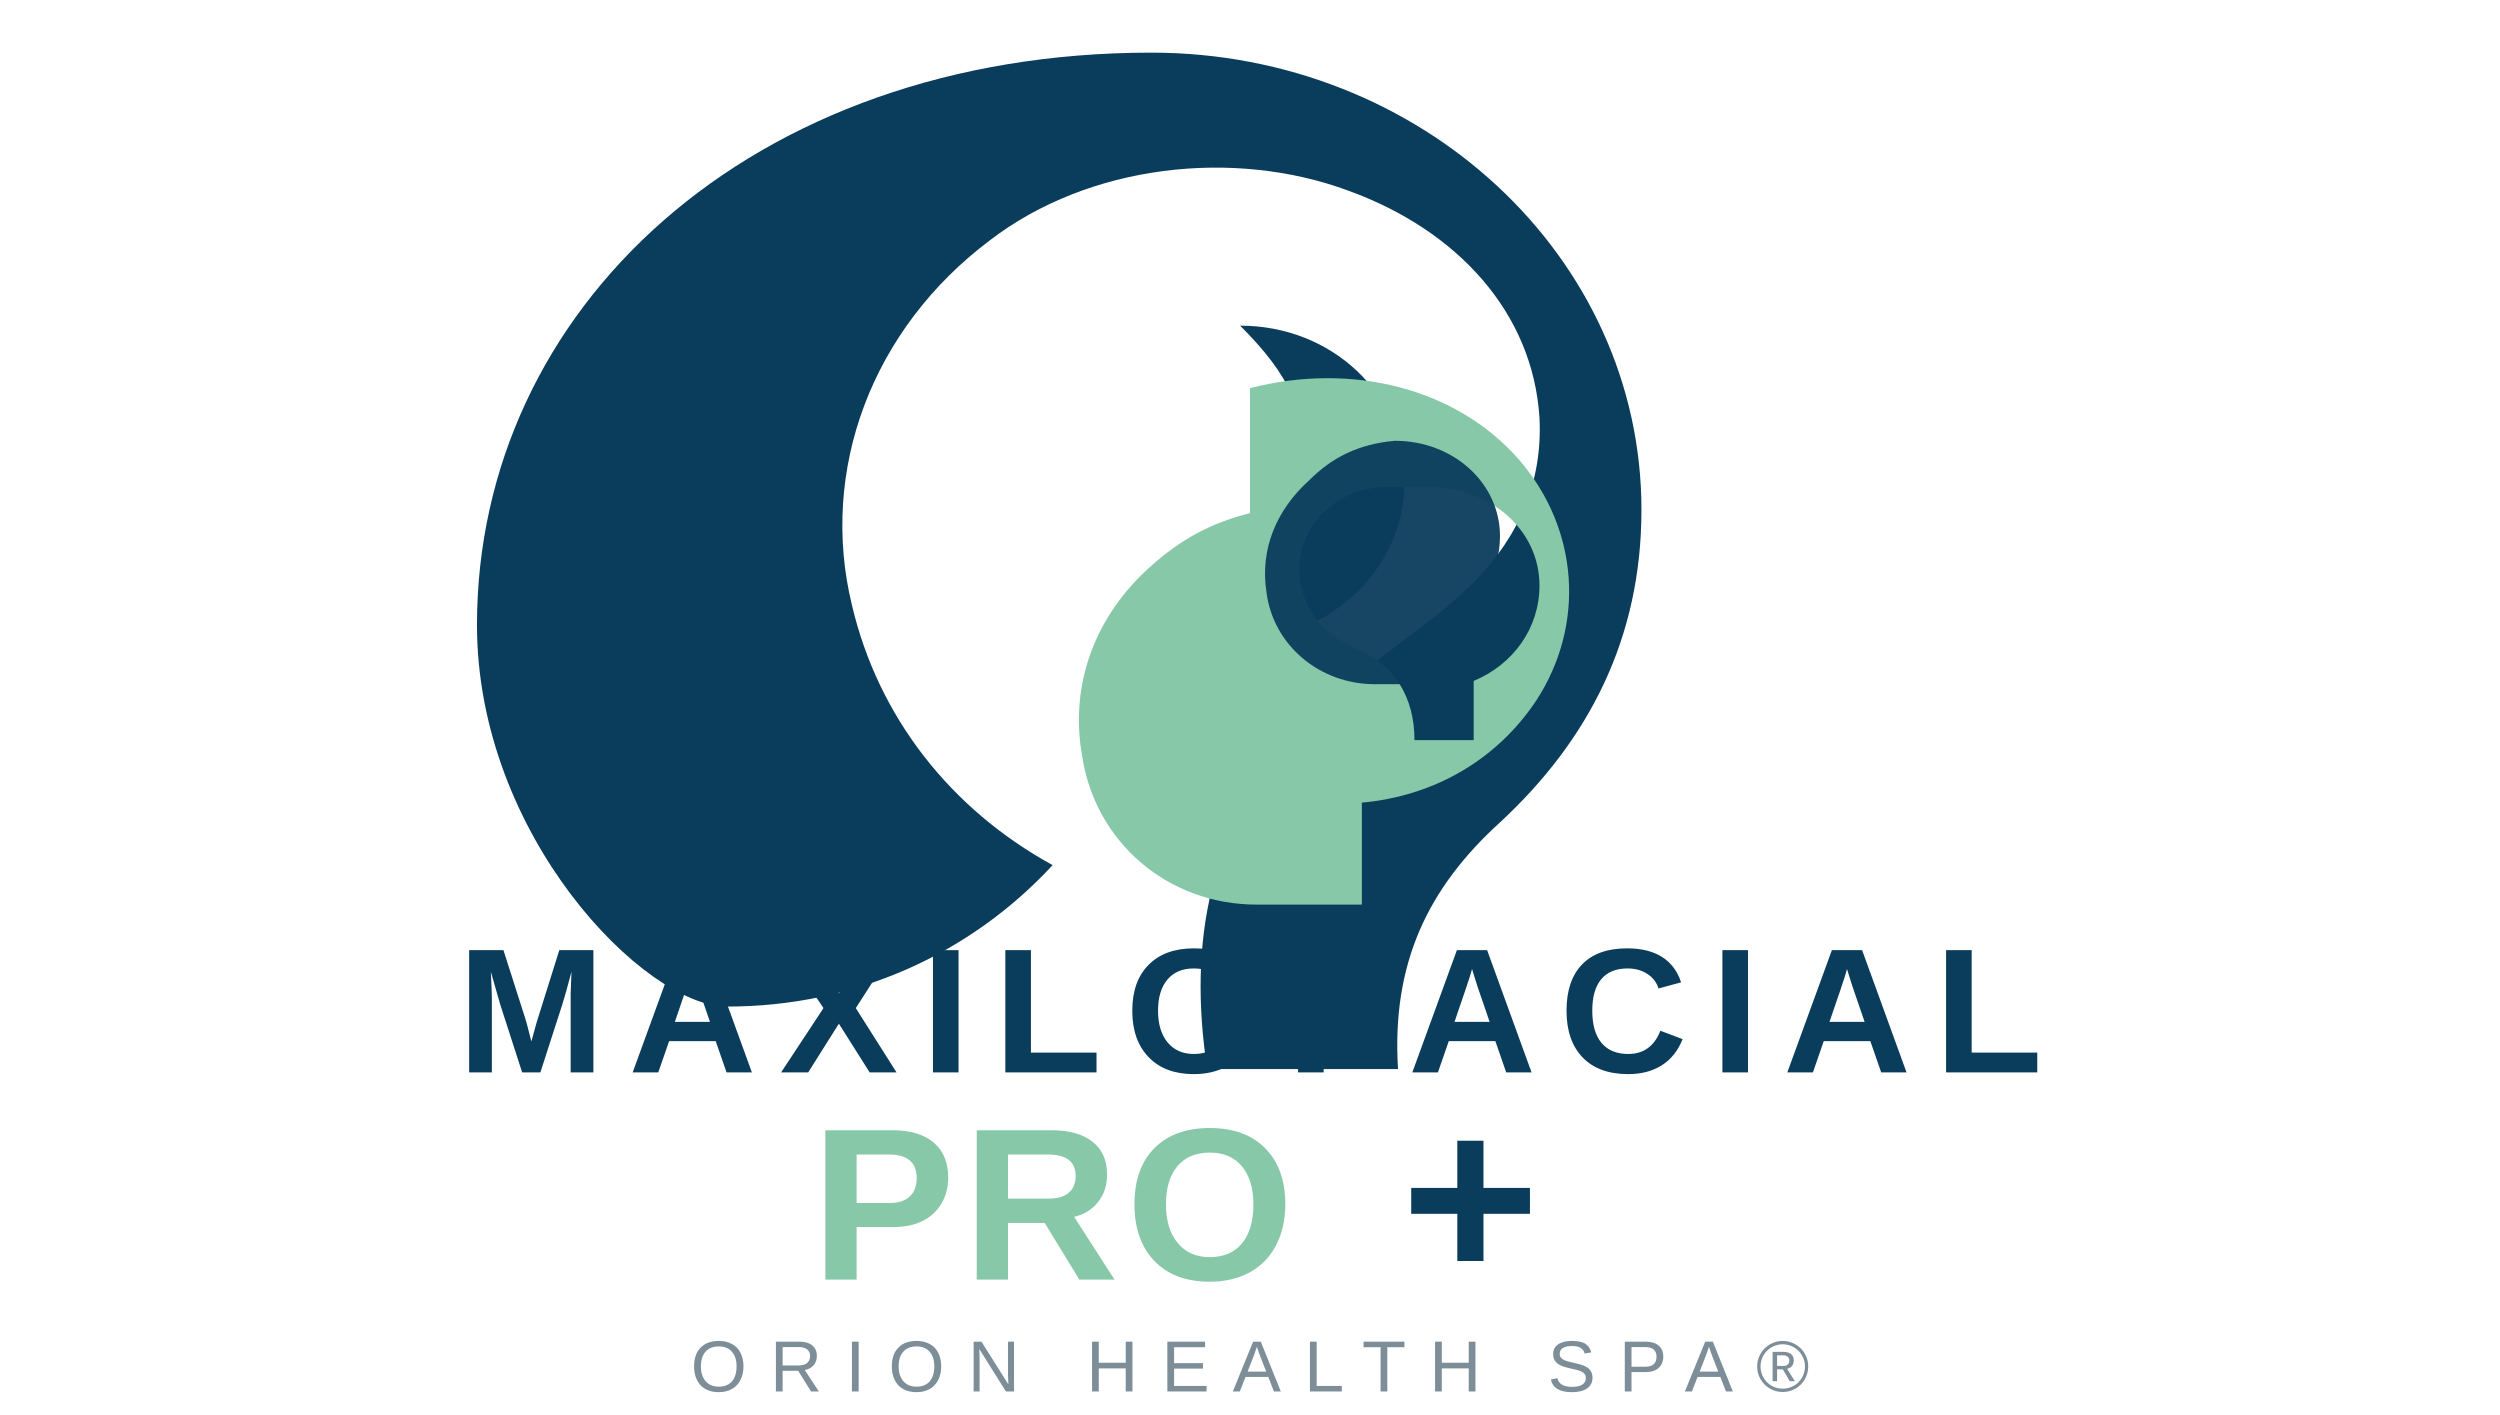
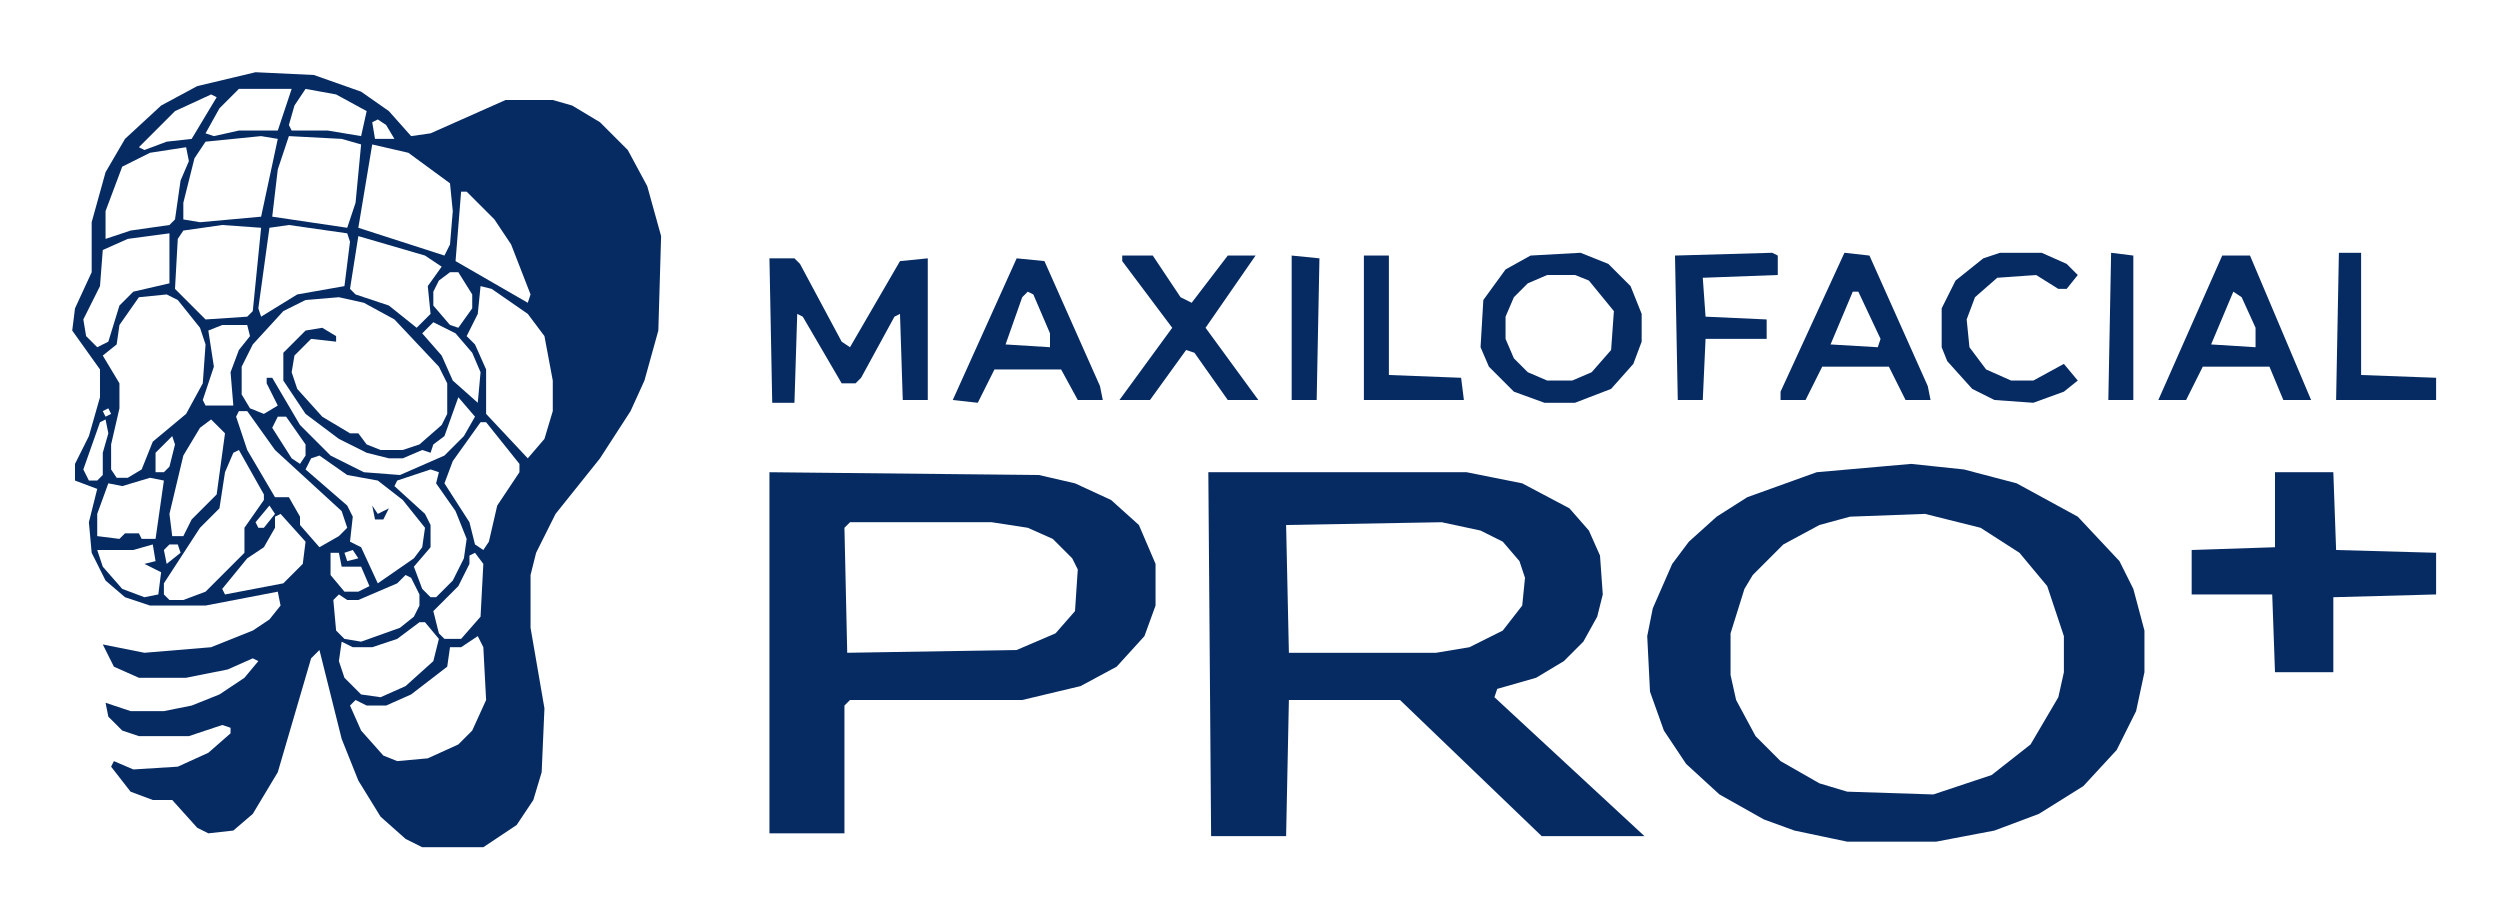
- <svg xmlns="http://www.w3.org/2000/svg" viewBox="0 0 760 430" role="img" aria-labelledby="title desc" preserveAspectRatio="xMidYMid meet" data-brand="double profile">
-   <g fill="none" fill-rule="evenodd">
-     <g transform="translate(145 16)">
-       <path fill="#0A3D5B" fill-rule="evenodd" d="M205 0c82 0 149 62 149 139 0 39-16 70-43 95-22 20-33 43-31 75h-58c-6-39 1-73 26-101 16-19 39-31 55-47 14-14 21-31 20-50-2-32-25-57-58-69-35-13-79-8-109 15-36 27-52 70-42 111 8 34 30 62 61 79-25 27-60 43-99 43C51 290 0 238 0 174 0 78 83 0 205 0Zm27 83c28 0 50 21 50 47 0 20-12 36-29 44-18 9-29 25-28 47h-36c-3-28 8-52 31-68 14-10 24-19 28-30 5-13-1-25-16-40Z" />
-       <path fill="#87C8A8" d="M235 102c31-8 63 0 82 22 18 21 20 50 5 73-12 18-31 29-53 31v31h-32c-27 0-49-19-53-45-4-22 4-43 21-58 9-8 18-13 30-16Zm42 30c-15 0-27 11-27 25 0 11 7 20 17 24 12 5 18 15 18 28h18v-18c12-5 20-16 20-29 0-17-15-30-34-30h-12Z" />
-       <path fill="#0A3D5B" d="M279 118c18 0 32 13 32 29 0 12-7 22-18 27v18h-20c-17 0-31-12-33-28-2-13 3-25 13-34 7-7 15-11 26-12Z" opacity=".95" />
-     </g>
-     <text x="380" y="326" text-anchor="middle" fill="#0A3D5B" font-family="Montserrat, Arial, Helvetica, sans-serif" font-size="54" font-weight="800" letter-spacing="7">MAXILOFACIAL</text>
-     <text x="320" y="389" text-anchor="middle" fill="#87C8A8" font-family="Montserrat, Arial, Helvetica, sans-serif" font-size="66" font-weight="800" letter-spacing="2">PRO</text>
-     <text x="447" y="389" text-anchor="middle" fill="#0A3D5B" font-family="Montserrat, Arial, Helvetica, sans-serif" font-size="72" font-weight="800">+</text>
-     <text x="380" y="423" text-anchor="middle" fill="#7D8E99" font-family="Montserrat, Arial, Helvetica, sans-serif" font-size="22" font-weight="500" letter-spacing="7">ORION HEALTH SPA®</text>
-   </g>
+ <svg xmlns="http://www.w3.org/2000/svg" viewBox="0 0 900 329" role="img" aria-labelledby="title desc" preserveAspectRatio="xMidYMid meet" data-brand="maxilofacial-pro-plus-user-supplied">
+   <path d="M819,170 L819,197 L789,198 L789,214 L818,214 L819,242 L840,242 L840,215 L877,214 L877,199 L841,198 L840,170Z M435,170 L436,301 L463,301 L464,252 L504,252 L555,301 L592,301 L538,251 L539,248 L553,244 L563,238 L570,231 L575,222 L577,214 L576,200 L572,191 L565,183 L548,174 L528,170Z M463,189 L519,188 L533,191 L541,195 L547,202 L549,208 L548,218 L541,227 L529,233 L517,235 L464,235Z M277,300 L304,300 L304,254 L306,252 L368,252 L389,247 L402,240 L412,229 L416,218 L416,203 L410,189 L400,180 L387,174 L374,171 L277,170Z M304,190 L306,188 L357,188 L370,190 L379,194 L386,201 L388,205 L387,220 L380,228 L366,234 L305,235Z M608,195 L602,203 L595,219 L593,229 L594,249 L599,263 L607,275 L619,286 L635,295 L646,299 L665,303 L697,303 L718,299 L734,293 L750,283 L762,270 L769,256 L772,242 L772,227 L768,212 L763,202 L748,186 L726,174 L707,169 L688,167 L654,170 L629,179 L618,186Z M642,196 L655,189 L666,186 L693,185 L713,190 L727,199 L737,211 L743,229 L743,242 L741,251 L731,268 L717,279 L696,286 L665,285 L655,282 L641,274 L632,265 L625,252 L623,243 L623,228 L628,212 L631,207Z M366,93 L343,144 L352,145 L358,133 L382,133 L388,144 L397,144 L396,139 L376,94Z M370,105 L372,106 L378,120 L378,125 L362,124 L368,107Z M277,93 L278,145 L286,145 L287,113 L289,114 L303,138 L308,138 L310,136 L322,114 L324,113 L325,144 L334,144 L334,93 L324,94 L306,125 L303,123 L288,95 L286,93Z M491,92 L491,144 L527,144 L526,136 L500,135 L500,92Z M465,92 L465,144 L474,144 L475,93Z M404,92 L404,94 L422,118 L403,144 L414,144 L427,126 L430,127 L442,144 L453,144 L434,118 L452,92 L442,92 L429,109 L425,107 L415,92Z M842,91 L841,144 L877,144 L877,136 L850,135 L850,91Z M800,92 L777,144 L787,144 L793,132 L817,132 L822,144 L832,144 L810,92Z M804,105 L807,107 L812,118 L812,125 L796,124Z M760,91 L759,144 L768,144 L768,92Z M714,93 L704,101 L699,111 L699,125 L701,130 L710,140 L718,144 L732,145 L743,141 L748,137 L743,131 L732,137 L724,137 L715,133 L709,125 L708,115 L711,107 L719,100 L733,99 L741,104 L744,104 L748,99 L744,95 L735,91 L720,91Z M664,91 L641,141 L641,144 L650,144 L656,132 L680,132 L686,144 L695,144 L694,139 L673,92Z M667,105 L669,105 L677,122 L676,125 L659,124Z M638,91 L603,92 L604,144 L613,144 L614,122 L636,122 L636,115 L614,114 L613,100 L640,99 L640,92Z M551,92 L542,97 L534,108 L533,125 L536,132 L545,141 L556,145 L567,145 L580,140 L588,131 L591,123 L591,113 L587,103 L579,95 L569,91Z M557,99 L567,99 L572,101 L581,112 L580,126 L573,134 L566,137 L557,137 L550,134 L545,129 L542,122 L542,114 L545,107 L550,102Z M71,31 L58,38 L45,50 L38,62 L33,80 L33,98 L27,111 L26,119 L36,133 L36,143 L32,157 L27,167 L27,173 L35,176 L32,188 L33,199 L38,209 L45,215 L54,218 L74,218 L100,213 L101,218 L97,223 L91,227 L76,233 L52,235 L37,232 L41,240 L50,244 L67,244 L82,241 L91,237 L93,238 L88,244 L79,250 L69,254 L59,256 L47,256 L38,253 L39,258 L44,263 L50,265 L68,265 L80,261 L83,262 L83,264 L75,271 L64,276 L48,277 L41,274 L40,276 L47,285 L55,288 L62,288 L71,298 L75,300 L84,299 L91,293 L100,278 L112,237 L115,234 L123,266 L129,281 L137,294 L146,302 L152,305 L174,305 L186,297 L192,288 L195,278 L196,255 L191,226 L191,207 L193,199 L200,185 L216,165 L227,148 L232,137 L237,119 L238,85 L233,67 L226,54 L216,44 L206,38 L199,36 L182,36 L155,48 L148,49 L140,40 L130,33 L113,27 L92,26Z M172,229 L174,233 L175,252 L170,263 L165,268 L154,273 L143,274 L138,272 L130,263 L126,254 L128,252 L132,254 L139,254 L148,250 L161,240 L162,233 L166,233Z M158,230 L156,238 L146,247 L137,251 L130,250 L124,244 L122,238 L123,231 L127,233 L134,233 L143,230 L151,224 L153,224Z M148,208 L151,214 L151,218 L149,222 L144,226 L130,231 L124,230 L121,227 L120,216 L122,214 L125,216 L129,216 L143,210 L146,207Z M171,199 L174,203 L173,222 L166,230 L160,230 L158,228 L156,220 L165,211 L169,203 L169,200Z M124,199 L127,198 L129,201 L125,202Z M119,199 L122,199 L123,204 L130,204 L133,211 L129,213 L124,213 L119,207Z M64,196 L65,199 L60,203 L59,198 L61,196Z M35,198 L48,198 L55,196 L56,202 L52,203 L58,206 L57,214 L52,215 L44,212 L37,204Z M101,185 L110,195 L109,203 L102,210 L81,214 L80,212 L89,201 L95,197 L99,190 L99,186Z M97,182 L99,185 L95,190 L93,190 L92,188Z M59,173 L56,194 L51,194 L50,192 L45,192 L43,194 L35,193 L35,185 L39,174 L44,175 L54,172Z M155,169 L158,170 L157,174 L164,184 L168,194 L167,201 L163,209 L157,215 L155,215 L152,212 L149,204 L155,197 L155,189 L153,185 L142,175 L143,173Z M112,165 L115,164 L125,171 L136,173 L145,180 L153,190 L152,197 L149,201 L136,210 L130,197 L126,195 L127,186 L125,182 L110,169Z M134,182 L135,187 L138,187 L140,183 L136,185Z M86,162 L95,178 L95,180 L88,190 L88,199 L74,213 L66,216 L61,216 L59,214 L59,210 L72,190 L79,183 L81,170 L84,163Z M62,157 L63,160 L61,168 L59,170 L56,170 L56,163Z M173,152 L175,152 L187,167 L187,170 L179,182 L176,195 L174,198 L171,196 L169,188 L160,174 L163,166Z M76,151 L81,156 L78,178 L69,187 L66,193 L62,193 L61,185 L66,164 L72,154Z M38,151 L39,156 L37,163 L37,171 L35,173 L32,173 L30,169 L36,152Z M100,150 L103,150 L110,160 L110,164 L108,167 L105,165 L98,154Z M86,148 L89,148 L99,162 L123,184 L125,190 L122,193 L115,197 L108,189 L108,186 L104,179 L99,179 L89,162 L85,150Z M37,148 L39,147 L40,149 L38,150Z M89,117 L90,121 L86,126 L83,134 L84,146 L74,146 L73,144 L77,132 L75,119 L80,117Z M156,116 L164,120 L170,127 L173,134 L172,145 L163,137 L159,128 L152,120Z M91,124 L102,112 L110,108 L122,107 L131,109 L142,115 L158,132 L161,138 L161,149 L159,153 L151,160 L145,162 L137,162 L132,160 L129,156 L126,156 L116,150 L107,140 L105,134 L106,128 L112,122 L121,123 L121,121 L116,118 L110,119 L102,127 L102,137 L110,149 L122,158 L132,163 L140,165 L145,165 L152,162 L155,163 L156,160 L160,157 L165,143 L171,150 L167,157 L160,164 L144,171 L131,170 L119,164 L108,153 L98,136 L96,136 L96,138 L100,146 L95,149 L90,147 L87,142 L87,132Z M60,106 L64,108 L72,118 L74,124 L73,138 L67,149 L55,159 L51,169 L46,172 L42,172 L40,169 L40,160 L43,147 L43,138 L37,128 L42,124 L43,117 L50,107Z M173,103 L177,104 L190,113 L196,121 L199,137 L199,148 L196,158 L190,165 L175,149 L175,133 L171,124 L168,121 L172,113Z M162,98 L165,98 L170,106 L170,111 L165,118 L162,117 L156,110 L156,105 L158,101Z M129,85 L153,92 L159,96 L154,103 L155,113 L150,118 L140,110 L128,106 L126,104Z M61,84 L61,102 L48,105 L43,110 L39,123 L35,125 L31,121 L30,115 L36,103 L37,90 L46,86Z M97,82 L104,81 L125,84 L126,87 L124,103 L107,106 L94,114 L93,111Z M66,83 L80,81 L94,82 L91,112 L89,114 L74,115 L63,104 L64,86Z M166,69 L168,69 L178,79 L184,88 L191,106 L190,109 L164,94Z M67,53 L68,58 L65,65 L63,79 L61,81 L47,83 L38,86 L38,76 L44,60 L54,55Z M134,52 L147,55 L162,66 L163,76 L162,88 L160,92 L129,82Z M104,49 L123,50 L130,52 L128,73 L125,82 L98,78 L100,61Z M100,50 L94,78 L72,80 L66,79 L66,73 L70,57 L74,51 L94,49Z M134,44 L136,43 L139,45 L142,50 L135,50Z M78,35 L69,50 L60,51 L52,54 L50,53 L63,40 L76,34Z M104,45 L106,38 L110,32 L121,34 L132,40 L130,49 L118,47 L105,47Z M105,32 L100,47 L86,47 L77,49 L74,48 L79,39 L86,32Z" fill="#062B63" fill-rule="evenodd" clip-rule="evenodd" />
</svg>
